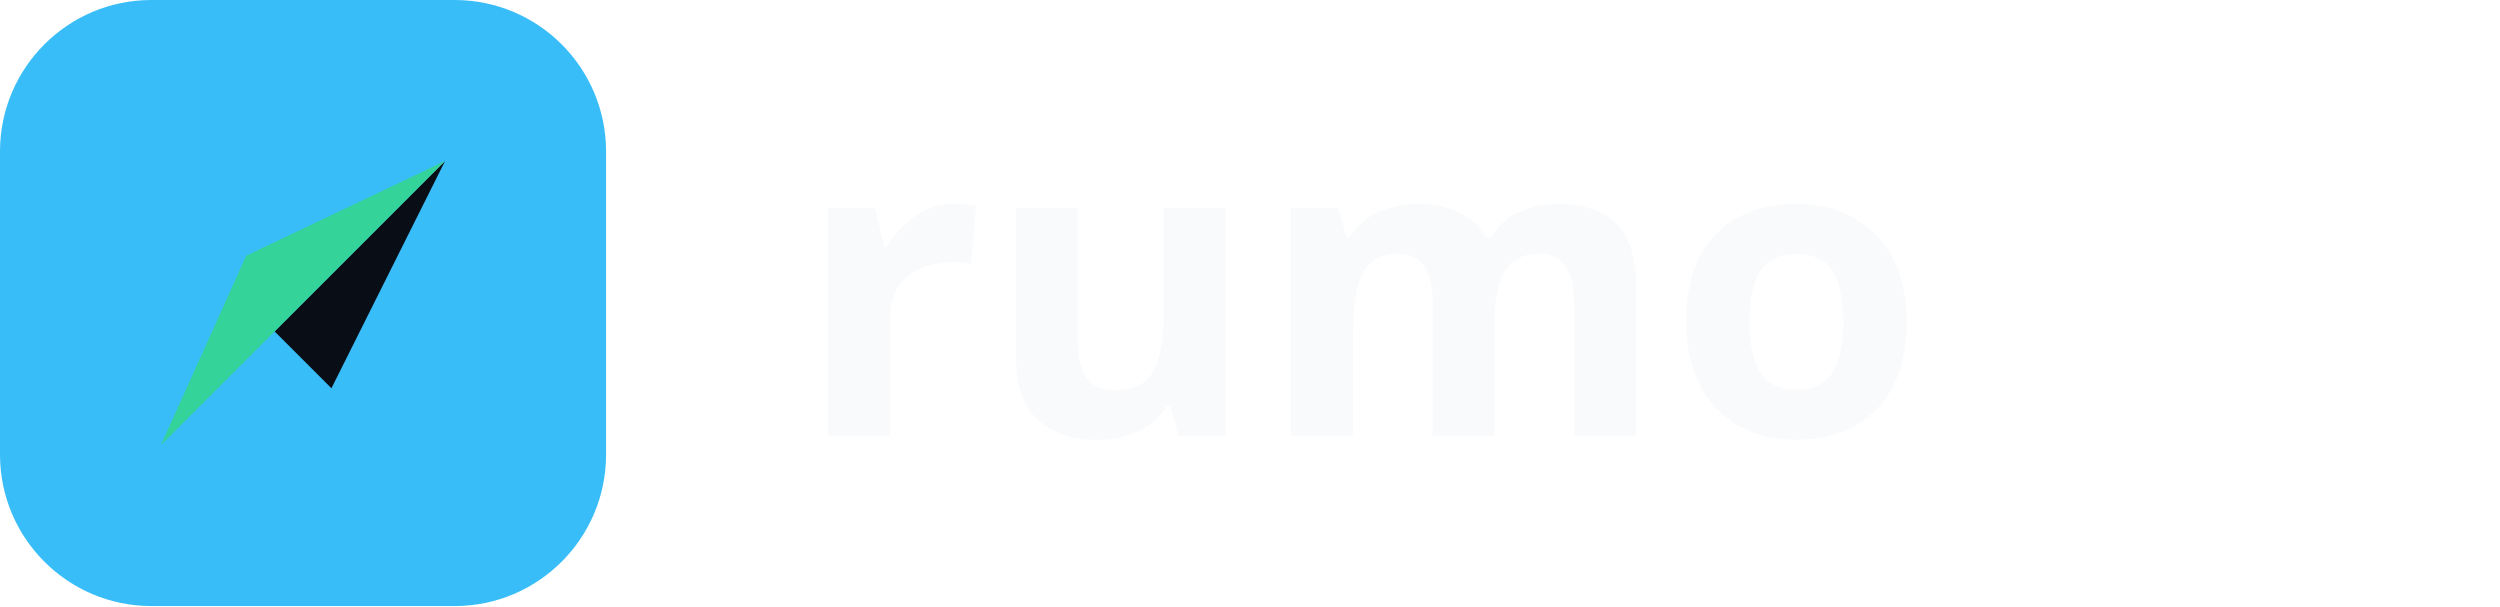
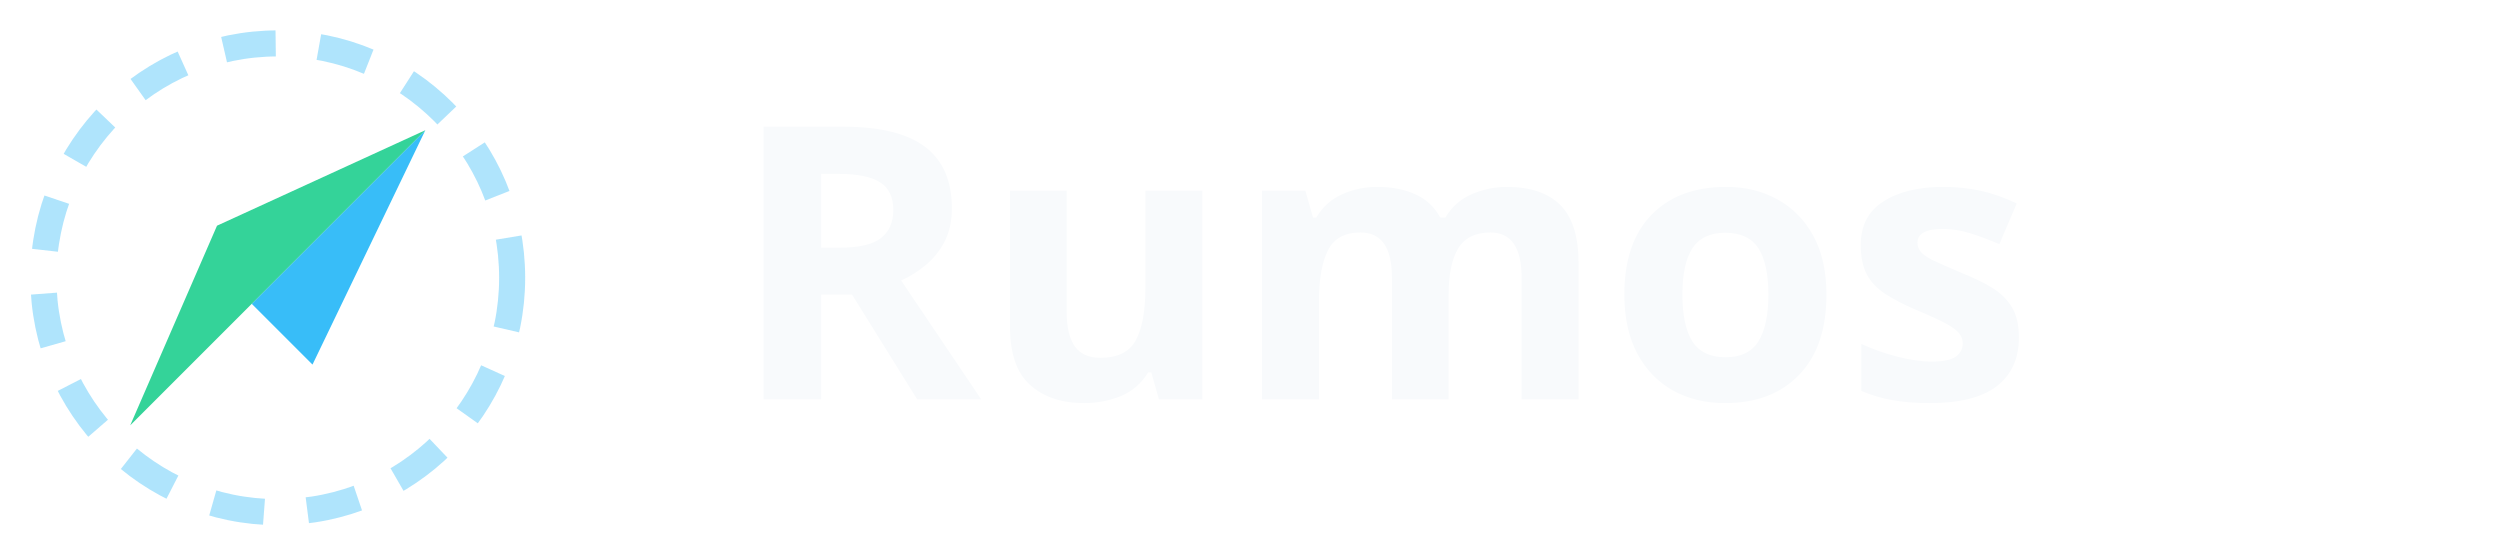
- <svg xmlns="http://www.w3.org/2000/svg" viewBox="0 0 132 32" fill="none">
-   <rect width="32" height="32" rx="8" fill="#38BDF8" />
-   <path d="M8.5 23.5L23.5 8.5L17.5 20.5L14.5 17.5L8.5 23.5Z" fill="#090D16" />
-   <path d="M8.5 23.5L13 13.5L23.5 8.5L14.5 17.5L8.5 23.5Z" fill="#34D399" />
-   <text x="42" y="23" font-family="Plus Jakarta Sans, system-ui, sans-serif" font-size="22" font-weight="700" fill="#F8FAFC">rumo</text>
+ <svg xmlns="http://www.w3.org/2000/svg" viewBox="0 0 144 32" fill="none">
+   <circle cx="16" cy="16" r="13.5" stroke="#38BDF8" stroke-opacity="0.4" stroke-width="1.5" stroke-dasharray="3 2.5" />
+   <path d="M7.5 24.5L24.5 7.5L18 21L14.5 17.5L7.5 24.5Z" fill="#38BDF8" />
+   <path d="M7.5 24.5L12.5 13L24.5 7.5L14.5 17.5L7.5 24.5Z" fill="#34D399" />
+   <text x="42" y="23" font-family="Syne, Plus Jakarta Sans, system-ui, sans-serif" font-size="22" font-weight="800" fill="#F8FAFC">Rumos</text>
</svg>
